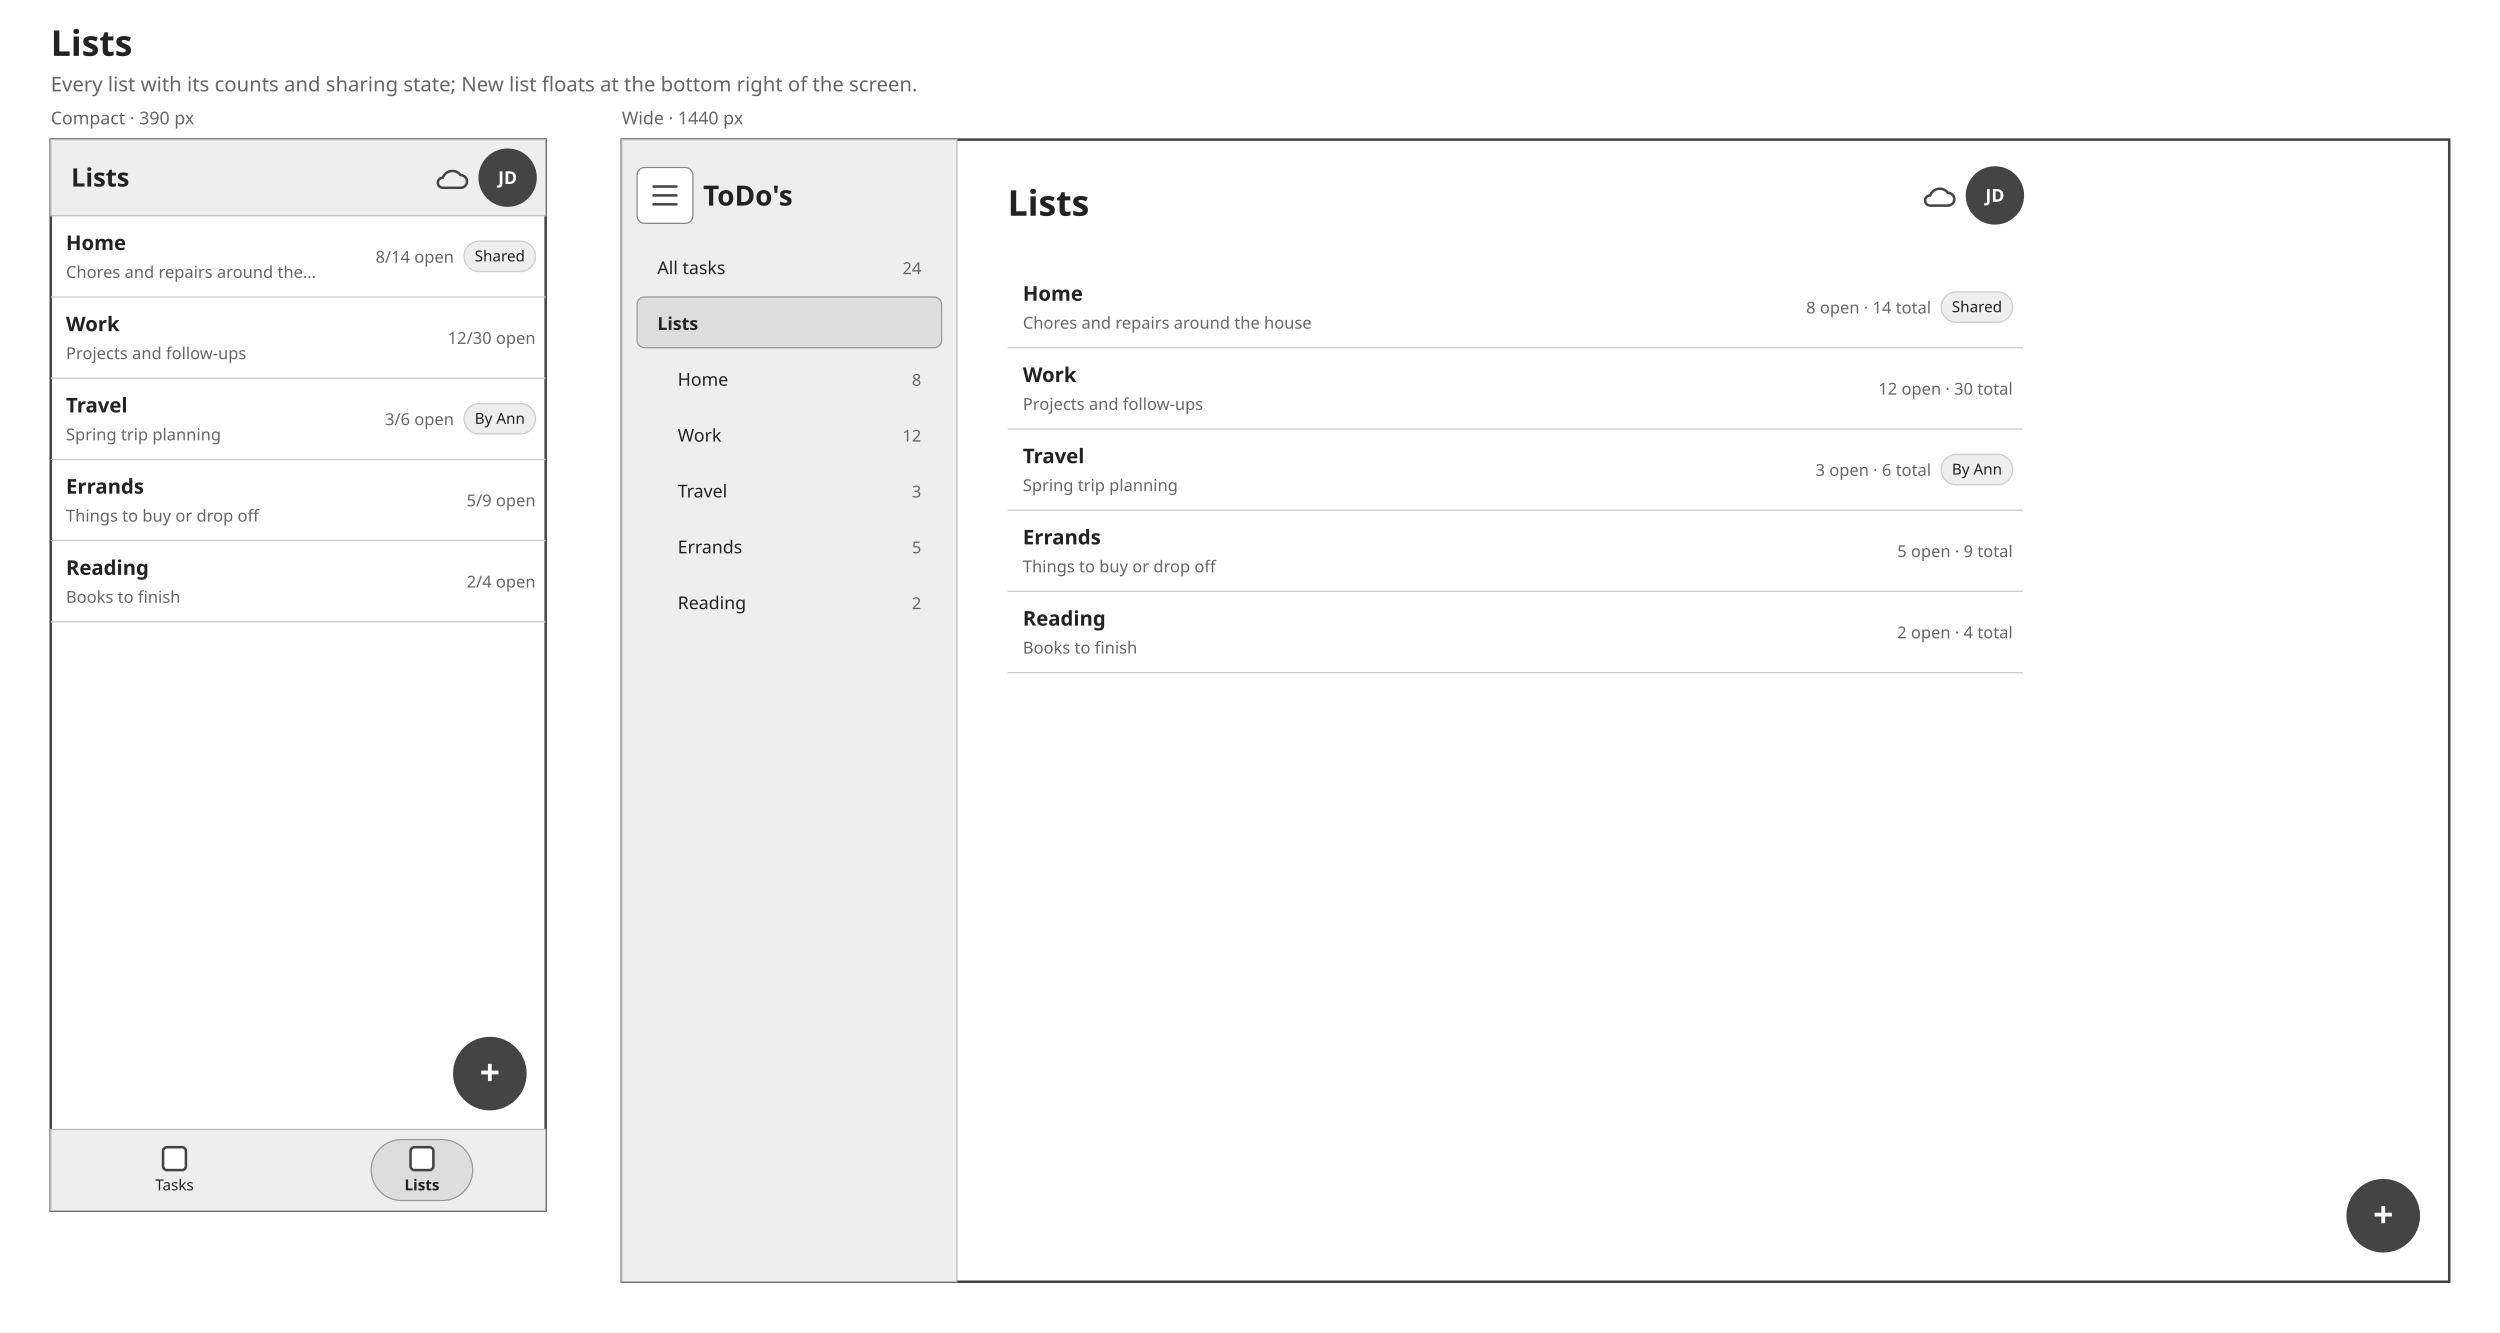
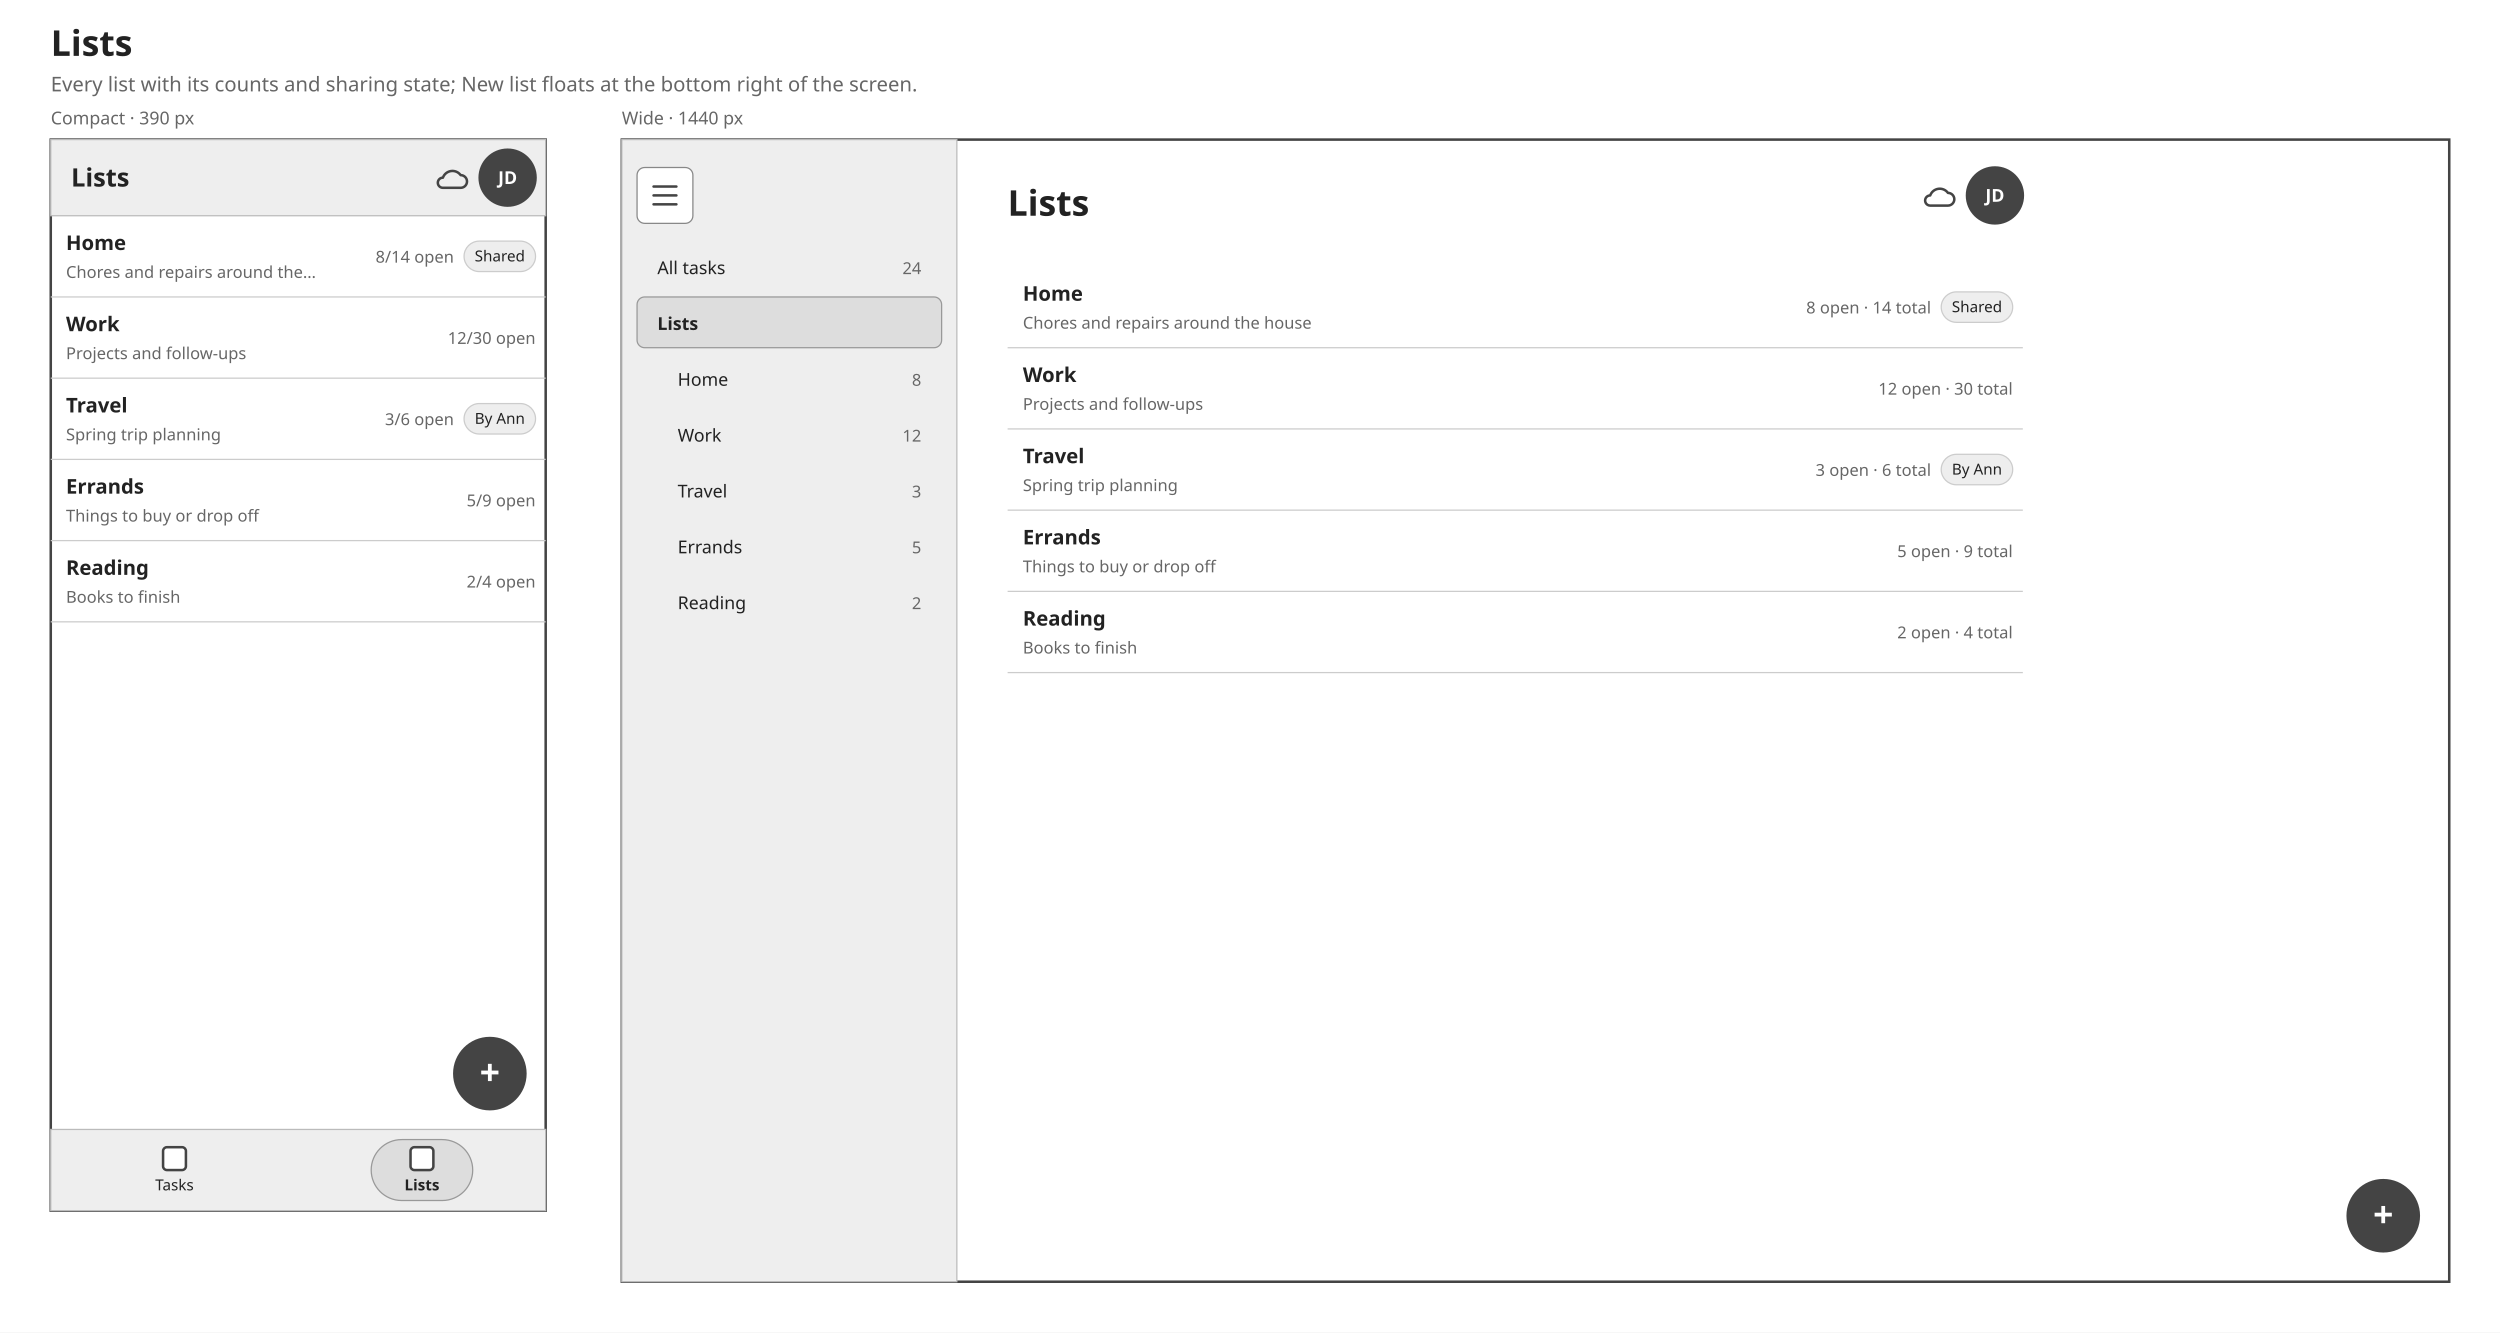
<svg xmlns="http://www.w3.org/2000/svg" width="1970" height="1050" viewBox="0 0 1970 1050">
  <style>
text { font-family: sans-serif; fill: #222222; }
.muted { fill: #666666; }
.on-primary { fill: #ffffff; }
.bold { font-weight: bold; }
rect.frame { fill: #ffffff; stroke: #444444; stroke-width: 2; }
.bar { fill: #eeeeee; stroke: #bbbbbb; }
.box { fill: #f5f5f5; stroke: #bbbbbb; }
.control { fill: #ffffff; stroke: #888888; }
.disabled { fill: #f5f5f5; stroke: #cccccc; }
.primary { fill: #444444; stroke: #444444; }
.selected { fill: #dddddd; stroke: #999999; }
.chip { fill: #eeeeee; stroke: #cccccc; }
.signal { fill: #ffffff; stroke: #222222; stroke-width: 2; }
.scrim { fill: #888888; fill-opacity: 0.5; }
.rule { stroke: #cccccc; }
.drop { stroke: #222222; stroke-width: 3; }
.icon { fill: #ffffff; stroke: #444444; stroke-width: 2; }
.icon-fill { fill: #444444; stroke: #444444; stroke-width: 2; }
.icon-mark { fill: none; stroke: #ffffff; stroke-width: 2; }
.icon-line { stroke: #444444; stroke-width: 2; }
.icon-line-open { fill: none; stroke: #444444; stroke-width: 2; stroke-linecap: round; stroke-linejoin: round; }
.tooltip { fill: #222222; stroke: #222222; }
  </style>
  <rect x="0" y="0" width="1970" height="1050" fill="#ffffff" />
  <text x="40" y="44" font-size="28" class="bold">Lists</text>
  <text x="40" y="72" font-size="16" class="muted">Every list with its counts and sharing state; New list floats at the bottom right of the screen.</text>
  <text x="40" y="98" font-size="14" class="muted">Compact · 390 px</text>
  <text x="490" y="98" font-size="14" class="muted">Wide · 1440 px</text>
  <g class="frame" data-width="390" data-height="844" transform="translate(40 110)">
    <rect x="0" y="0" width="390" height="844" rx="0" class="frame" />
    <rect x="0" y="0" width="390" height="60" rx="0" class="bar" />
    <circle cx="360" cy="30" r="22" class="icon-fill" />
    <text x="360" y="35" font-size="14" class="on-primary bold" text-anchor="middle">JD</text>
    <path d="M 309 38 H 323 A 5 5 0 0 0 323 28 A 8 8 0 0 0 309 30 A 4 4 0 0 0 309 38 Z" class="icon-line-open" />
    <text x="16" y="37" font-size="20" class="bold">Lists</text>
    <line x1="0" y1="124" x2="390" y2="124" class="rule" />
    <rect x="325.68" y="80" width="56.32" height="24" rx="12" class="chip" />
    <text x="353.84" y="96" font-size="12" text-anchor="middle">Shared</text>
    <text x="317.68" y="97" font-size="13" class="muted" text-anchor="end">8/14 open</text>
    <text x="12" y="87" font-size="16" class="bold">Home</text>
    <text x="12" y="109" font-size="13" class="muted">Chores and repairs around the…</text>
    <line x1="0" y1="188" x2="390" y2="188" class="rule" />
    <text x="382" y="161" font-size="13" class="muted" text-anchor="end">12/30 open</text>
    <text x="12" y="151" font-size="16" class="bold">Work</text>
    <text x="12" y="173" font-size="13" class="muted">Projects and follow-ups</text>
    <line x1="0" y1="252" x2="390" y2="252" class="rule" />
    <rect x="325.68" y="208" width="56.32" height="24" rx="12" class="chip" />
    <text x="353.84" y="224" font-size="12" text-anchor="middle">By Ann</text>
    <text x="317.68" y="225" font-size="13" class="muted" text-anchor="end">3/6 open</text>
    <text x="12" y="215" font-size="16" class="bold">Travel</text>
    <text x="12" y="237" font-size="13" class="muted">Spring trip planning</text>
    <line x1="0" y1="316" x2="390" y2="316" class="rule" />
    <text x="382" y="289" font-size="13" class="muted" text-anchor="end">5/9 open</text>
    <text x="12" y="279" font-size="16" class="bold">Errands</text>
    <text x="12" y="301" font-size="13" class="muted">Things to buy or drop off</text>
    <line x1="0" y1="380" x2="390" y2="380" class="rule" />
    <text x="382" y="353" font-size="13" class="muted" text-anchor="end">2/4 open</text>
    <text x="12" y="343" font-size="16" class="bold">Reading</text>
    <text x="12" y="365" font-size="13" class="muted">Books to finish</text>
    <rect x="0" y="780" width="390" height="64" rx="0" class="bar" />
    <rect x="88.5" y="794" width="18" height="18" rx="3" class="icon" />
    <text x="97.5" y="828" font-size="12" text-anchor="middle">Tasks</text>
    <rect x="252.5" y="788" width="80" height="48" rx="24" class="selected" />
    <rect x="283.5" y="794" width="18" height="18" rx="3" class="icon" />
    <text x="292.5" y="828" font-size="12" class="bold" text-anchor="middle">Lists</text>
    <circle cx="346" cy="736" r="28" class="icon-fill" />
    <text x="346" y="745" font-size="28" class="on-primary bold" text-anchor="middle">+</text>
  </g>
  <g class="frame" data-width="1440" data-height="900" transform="translate(490 110)">
    <rect x="0" y="0" width="1440" height="900" rx="0" class="frame" />
    <rect x="0" y="0" width="264" height="900" rx="0" class="bar" />
    <rect x="12" y="22" width="44" height="44" rx="6" class="control" />
    <path d="M 25 37 H 43" class="icon-line-open" />
    <path d="M 25 44 H 43" class="icon-line-open" />
    <path d="M 25 51 H 43" class="icon-line-open" />
-     <text x="64" y="52" font-size="22" class="bold">ToDo's</text>
    <text x="28" y="106" font-size="14">All tasks</text>
    <text x="236" y="106" font-size="13" class="muted" text-anchor="end">24</text>
    <rect x="12" y="124" width="240" height="40" rx="6" class="selected" />
    <text x="28" y="150" font-size="14" class="bold">Lists</text>
    <text x="44" y="194" font-size="14">Home</text>
    <text x="236" y="194" font-size="13" class="muted" text-anchor="end">8</text>
    <text x="44" y="238" font-size="14">Work</text>
    <text x="236" y="238" font-size="13" class="muted" text-anchor="end">12</text>
    <text x="44" y="282" font-size="14">Travel</text>
    <text x="236" y="282" font-size="13" class="muted" text-anchor="end">3</text>
    <text x="44" y="326" font-size="14">Errands</text>
    <text x="236" y="326" font-size="13" class="muted" text-anchor="end">5</text>
    <text x="44" y="370" font-size="14">Reading</text>
    <text x="236" y="370" font-size="13" class="muted" text-anchor="end">2</text>
    <circle cx="1082" cy="44" r="22" class="icon-fill" />
    <text x="1082" y="49" font-size="14" class="on-primary bold" text-anchor="middle">JD</text>
    <path d="M 1031 52 H 1045 A 5 5 0 0 0 1045 42 A 8 8 0 0 0 1031 44 A 4 4 0 0 0 1031 52 Z" class="icon-line-open" />
    <text x="304" y="60" font-size="28" class="bold">Lists</text>
    <line x1="304" y1="164" x2="1104" y2="164" class="rule" />
    <rect x="1039.68" y="120" width="56.32" height="24" rx="12" class="chip" />
    <text x="1067.84" y="136" font-size="12" text-anchor="middle">Shared</text>
    <text x="1031.68" y="137" font-size="13" class="muted" text-anchor="end">8 open · 14 total</text>
    <text x="316" y="127" font-size="16" class="bold">Home</text>
    <text x="316" y="149" font-size="13" class="muted">Chores and repairs around the house</text>
    <line x1="304" y1="228" x2="1104" y2="228" class="rule" />
    <text x="1096" y="201" font-size="13" class="muted" text-anchor="end">12 open · 30 total</text>
    <text x="316" y="191" font-size="16" class="bold">Work</text>
    <text x="316" y="213" font-size="13" class="muted">Projects and follow-ups</text>
    <line x1="304" y1="292" x2="1104" y2="292" class="rule" />
    <rect x="1039.68" y="248" width="56.32" height="24" rx="12" class="chip" />
    <text x="1067.84" y="264" font-size="12" text-anchor="middle">By Ann</text>
    <text x="1031.68" y="265" font-size="13" class="muted" text-anchor="end">3 open · 6 total</text>
    <text x="316" y="255" font-size="16" class="bold">Travel</text>
    <text x="316" y="277" font-size="13" class="muted">Spring trip planning</text>
    <line x1="304" y1="356" x2="1104" y2="356" class="rule" />
    <text x="1096" y="329" font-size="13" class="muted" text-anchor="end">5 open · 9 total</text>
    <text x="316" y="319" font-size="16" class="bold">Errands</text>
    <text x="316" y="341" font-size="13" class="muted">Things to buy or drop off</text>
    <line x1="304" y1="420" x2="1104" y2="420" class="rule" />
    <text x="1096" y="393" font-size="13" class="muted" text-anchor="end">2 open · 4 total</text>
    <text x="316" y="383" font-size="16" class="bold">Reading</text>
    <text x="316" y="405" font-size="13" class="muted">Books to finish</text>
    <circle cx="1388" cy="848" r="28" class="icon-fill" />
    <text x="1388" y="857" font-size="28" class="on-primary bold" text-anchor="middle">+</text>
  </g>
</svg>
